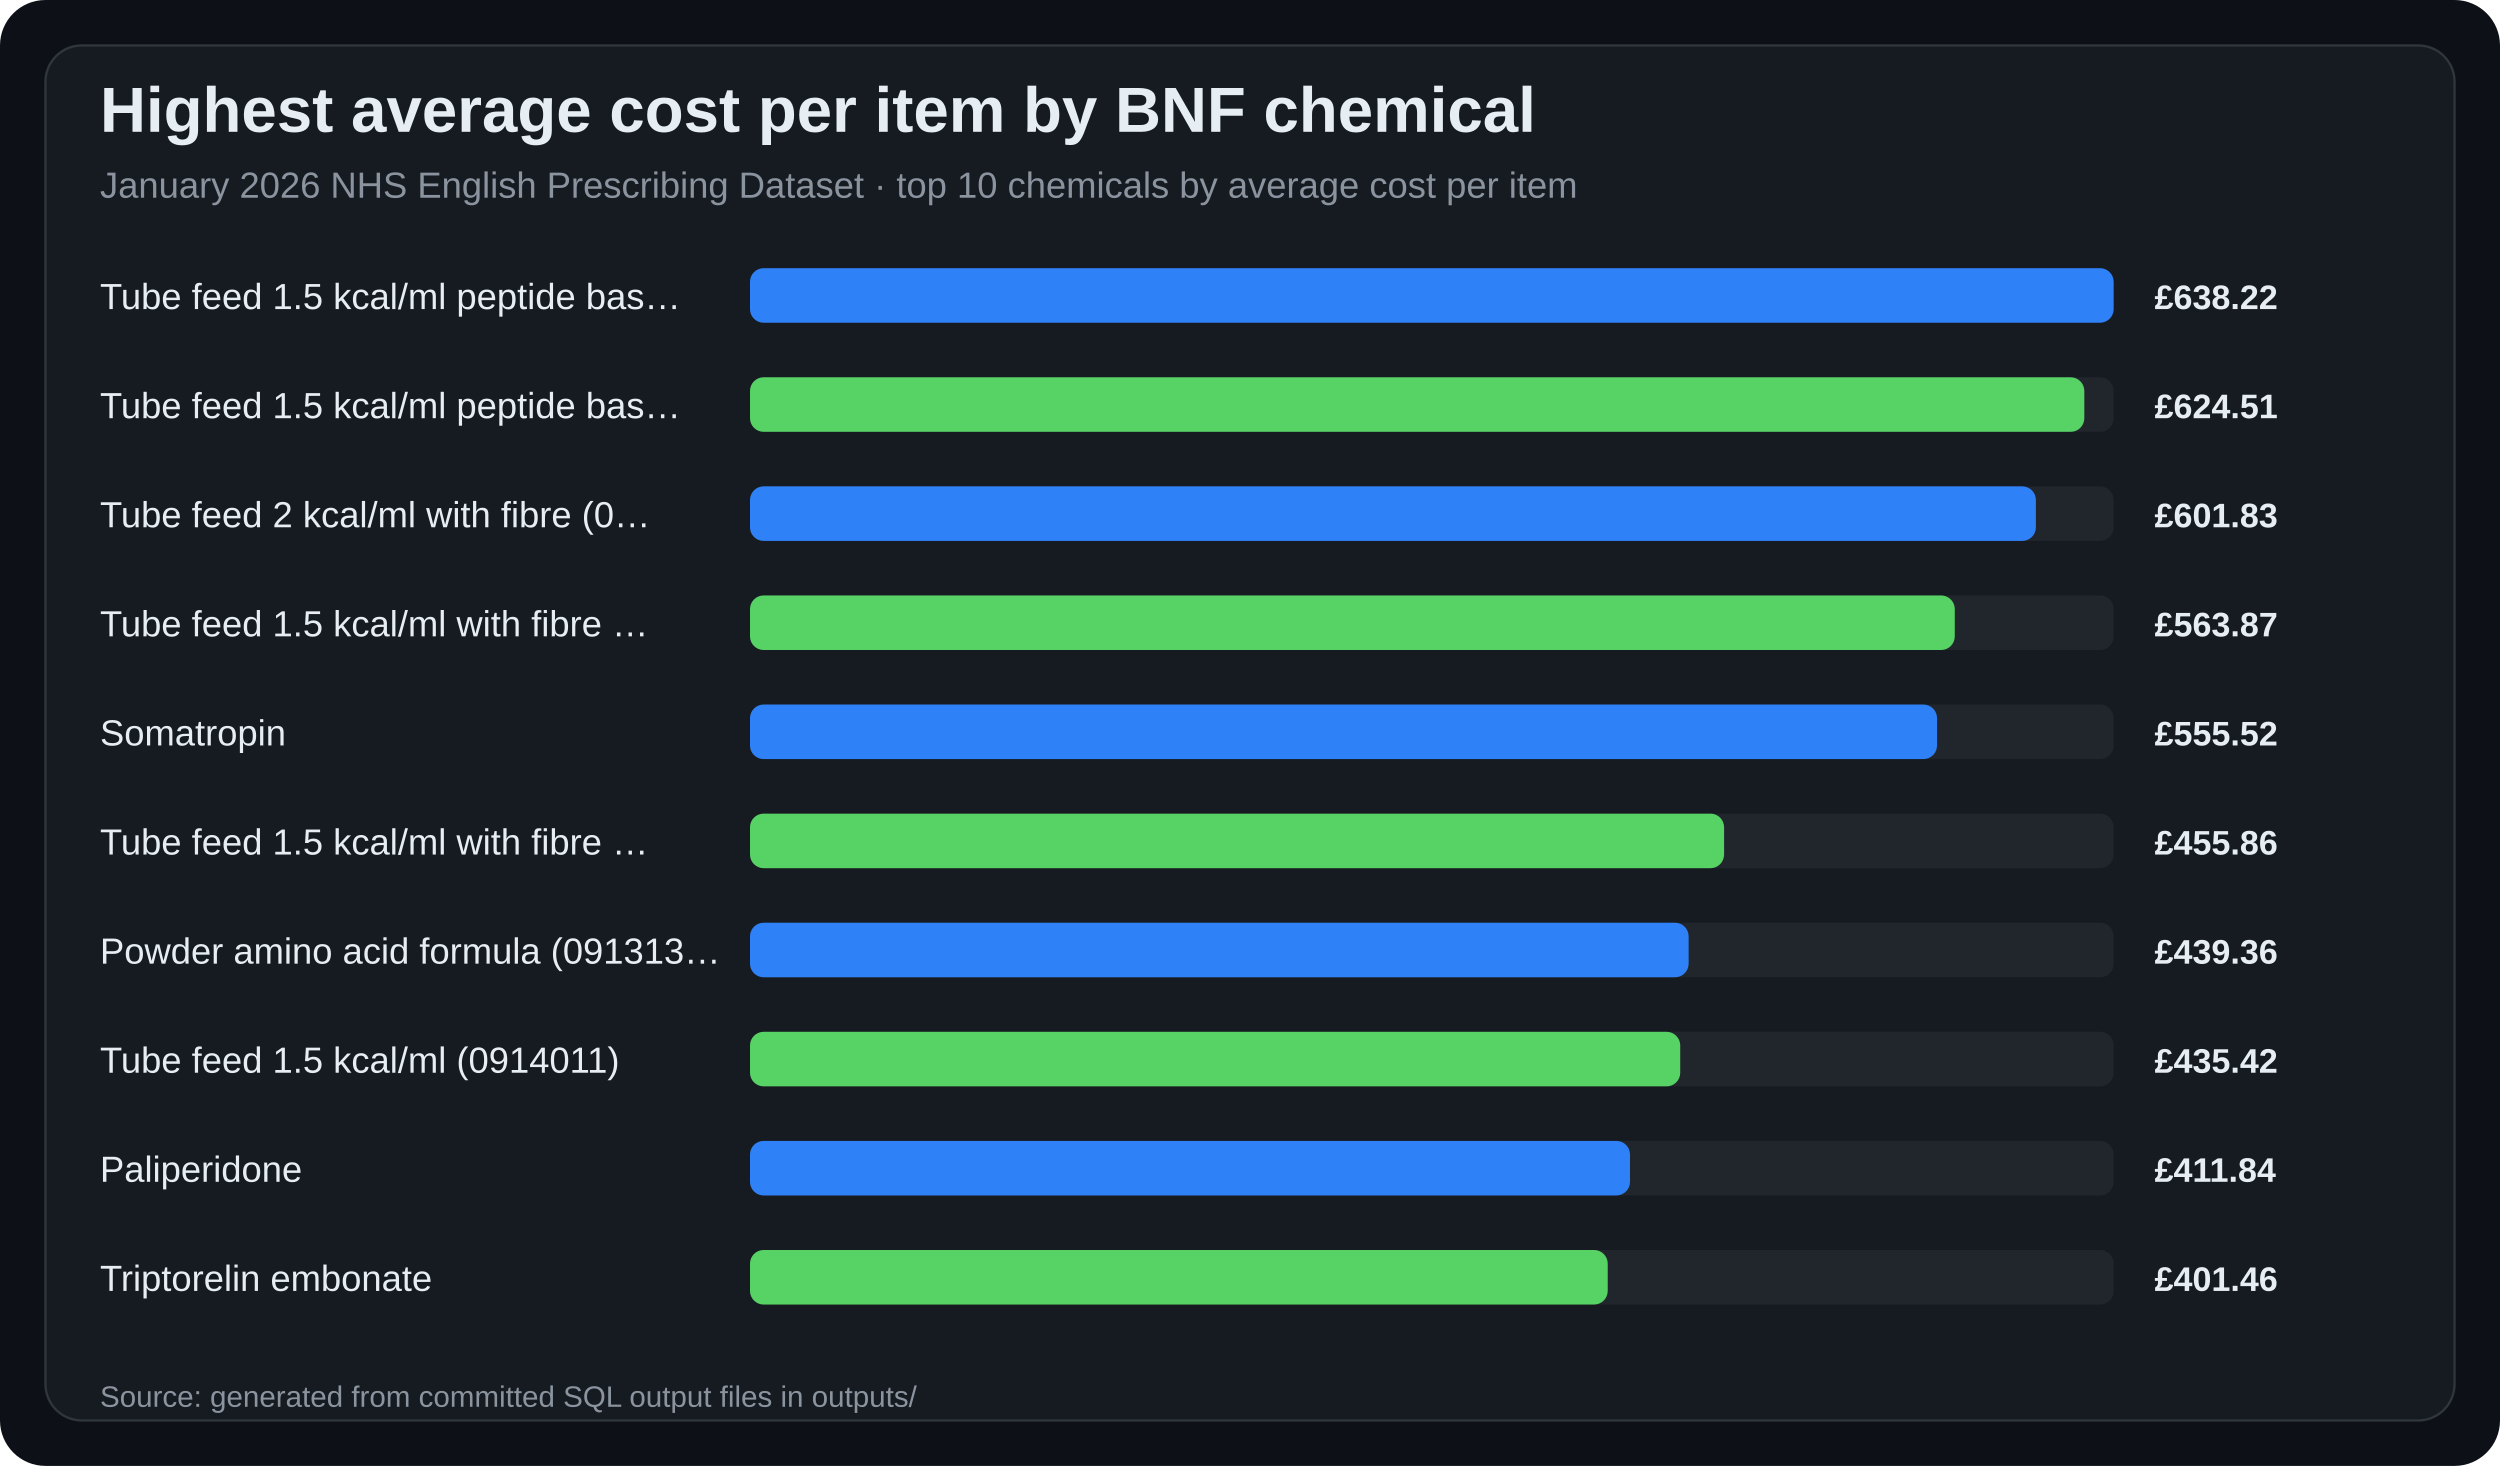
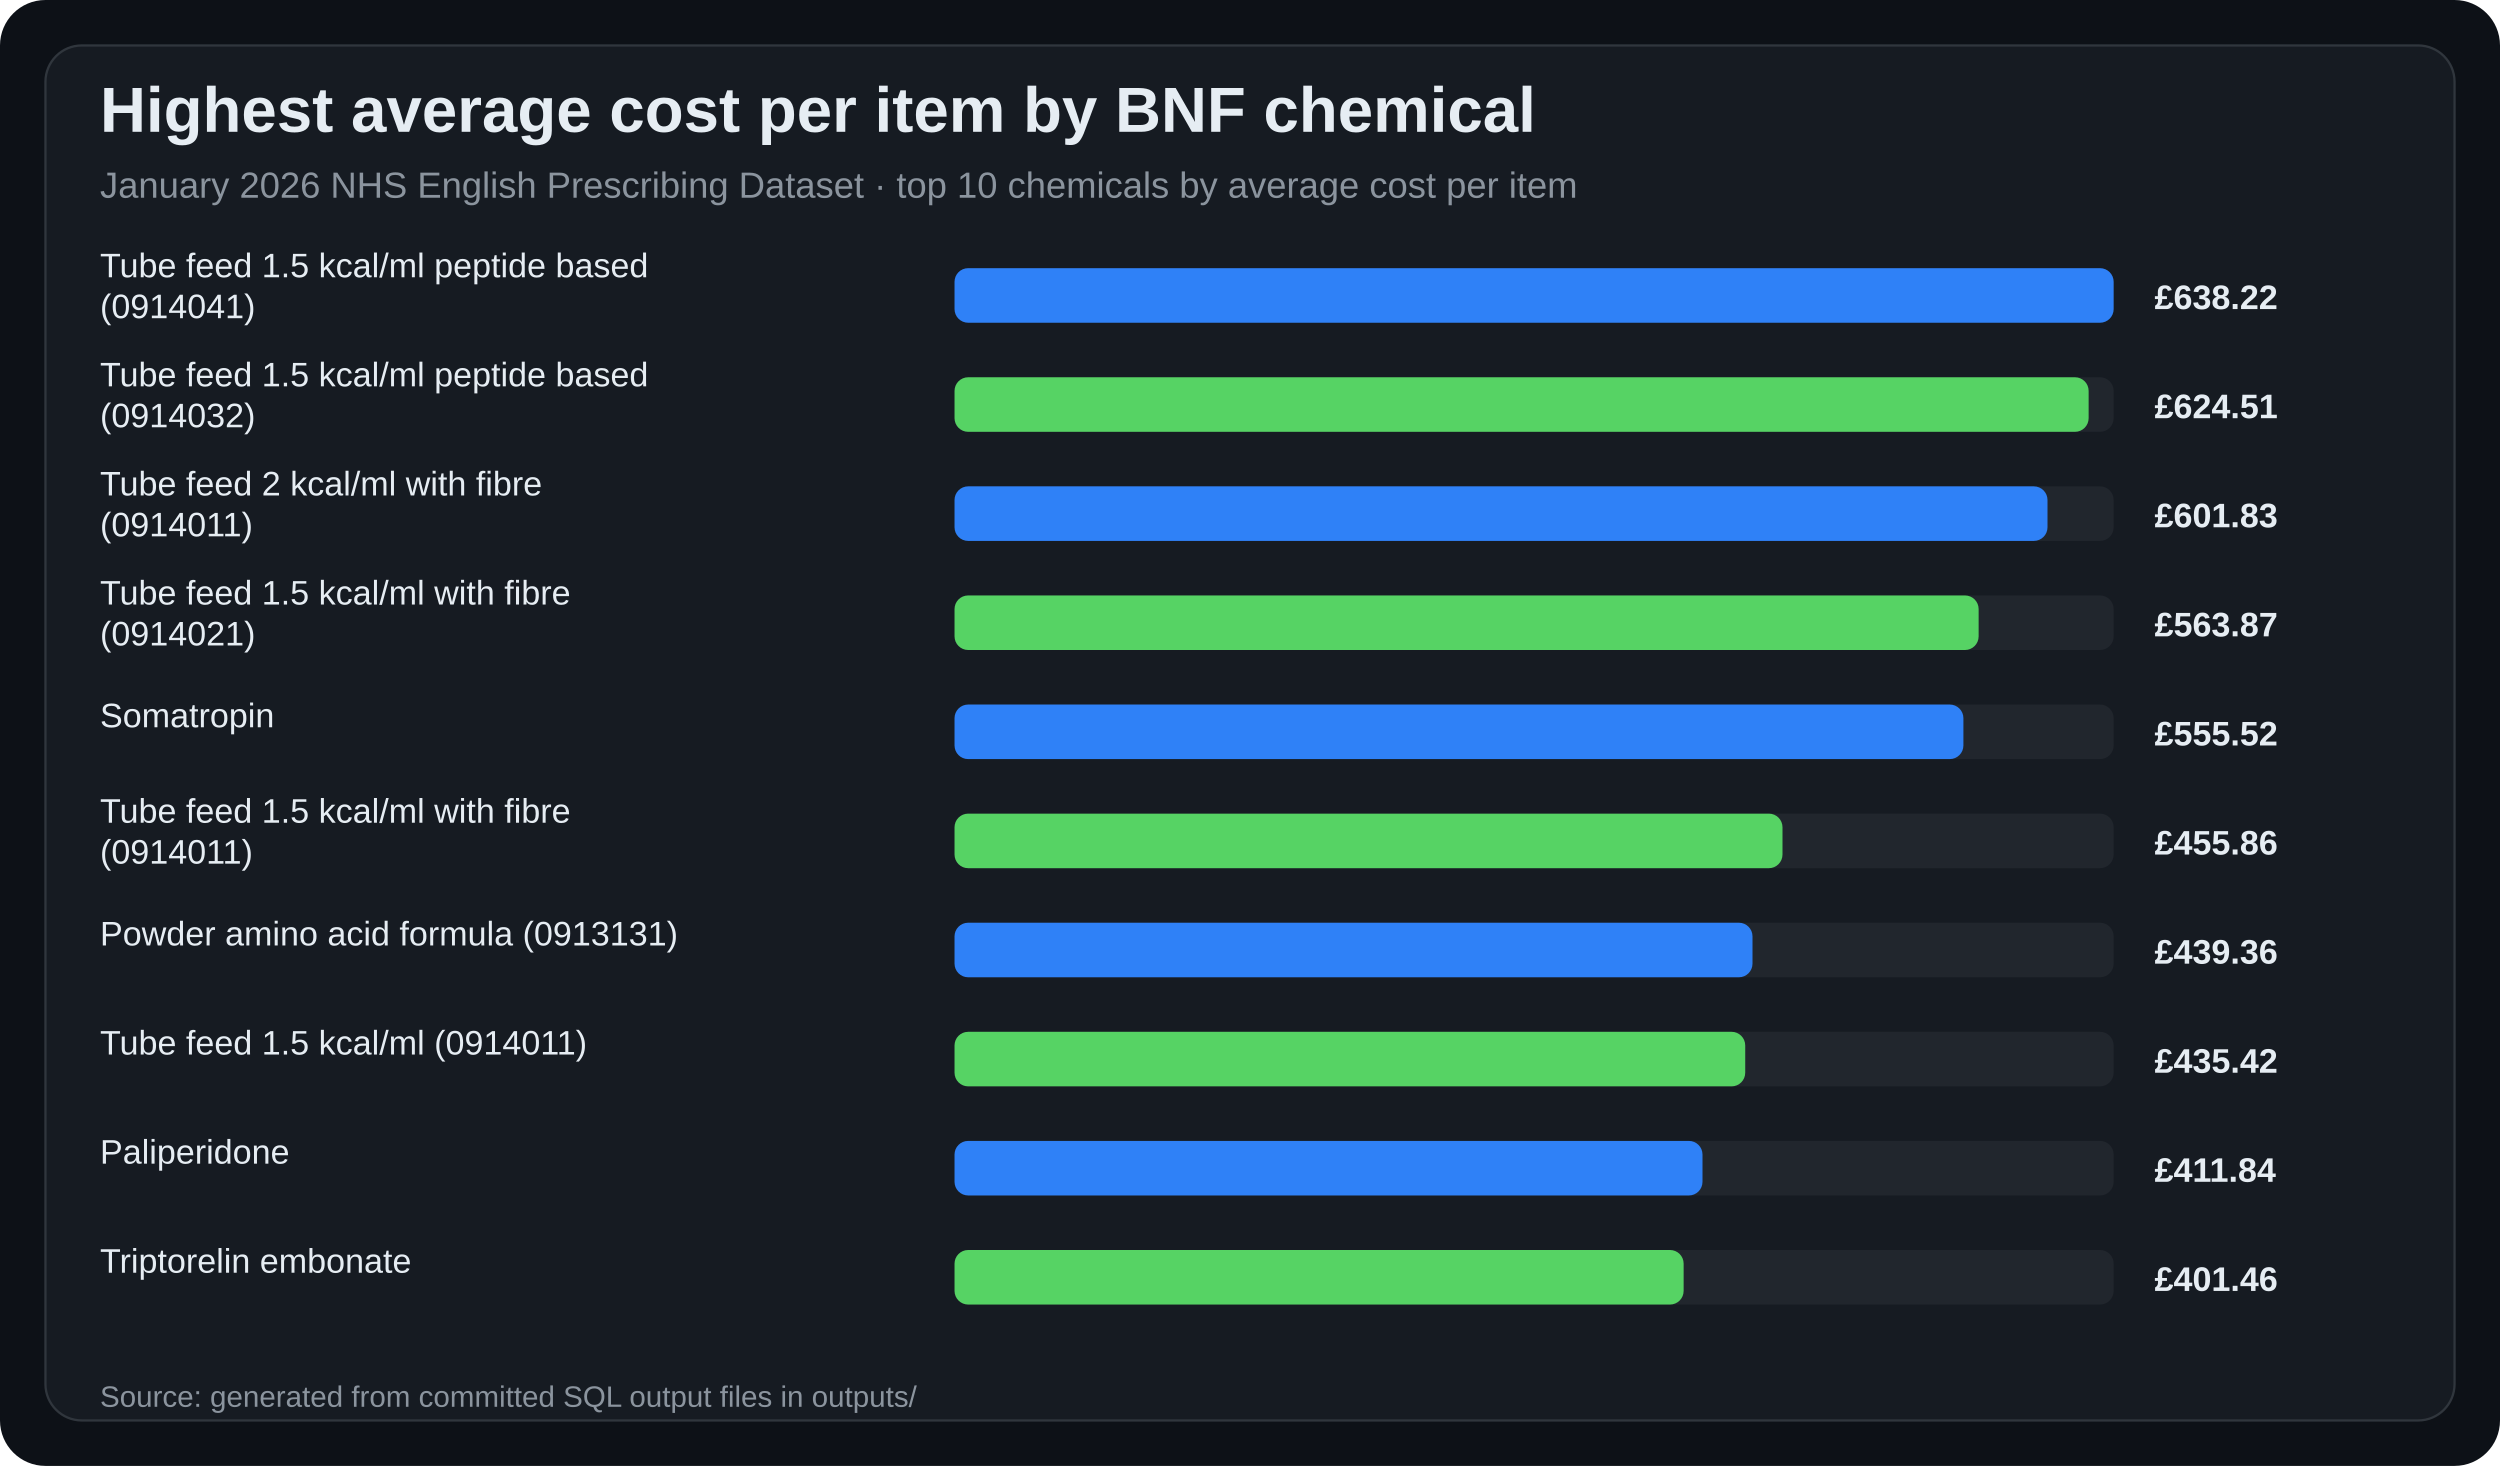
<svg xmlns="http://www.w3.org/2000/svg" width="1100" height="645" viewBox="0 0 1100 645" role="img" aria-label="Highest average cost per item by BNF chemical">
  <rect width="100%" height="100%" rx="20" fill="#0d1117" />
  <rect x="20" y="20" width="1060" height="605" rx="16" fill="#161b22" stroke="#30363d" />
  <text x="44" y="58" fill="#e6edf3" font-family="Arial, Helvetica, sans-serif" font-size="28" font-weight="700">Highest average cost per item by BNF chemical</text>
  <text x="44" y="87" fill="#8b949e" font-family="Arial, Helvetica, sans-serif" font-size="16">January 2026 NHS English Prescribing Dataset · top 10 chemicals by average cost per item</text>
-   <text x="44" y="136" fill="#e6edf3" font-family="Arial, Helvetica, sans-serif" font-size="16">Tube feed 1.5 kcal/ml peptide bas…</text>
-   <rect x="330" y="118" width="600" height="24" rx="6" fill="#21262d" />
-   <rect x="330" y="118" width="600.0" height="24" rx="6" fill="#2f81f7" />
+   <text x="44" y="122" fill="#e6edf3" font-family="Arial, Helvetica, sans-serif" font-size="15">
+     <tspan x="44" dy="0">Tube feed 1.5 kcal/ml peptide based</tspan>
+     <tspan x="44" dy="18">(0914041)</tspan>
+   </text>
+   <rect x="420" y="118" width="510" height="24" rx="6" fill="#21262d" />
+   <rect x="420" y="118" width="510.0" height="24" rx="6" fill="#2f81f7" />
  <text x="948" y="136" fill="#e6edf3" font-family="Arial, Helvetica, sans-serif" font-size="15" font-weight="700">£638.22</text>
-   <text x="44" y="184" fill="#e6edf3" font-family="Arial, Helvetica, sans-serif" font-size="16">Tube feed 1.5 kcal/ml peptide bas…</text>
-   <rect x="330" y="166" width="600" height="24" rx="6" fill="#21262d" />
-   <rect x="330" y="166" width="587.1" height="24" rx="6" fill="#56d364" />
+   <text x="44" y="170" fill="#e6edf3" font-family="Arial, Helvetica, sans-serif" font-size="15">
+     <tspan x="44" dy="0">Tube feed 1.5 kcal/ml peptide based</tspan>
+     <tspan x="44" dy="18">(0914032)</tspan>
+   </text>
+   <rect x="420" y="166" width="510" height="24" rx="6" fill="#21262d" />
+   <rect x="420" y="166" width="499.0" height="24" rx="6" fill="#56d364" />
  <text x="948" y="184" fill="#e6edf3" font-family="Arial, Helvetica, sans-serif" font-size="15" font-weight="700">£624.51</text>
-   <text x="44" y="232" fill="#e6edf3" font-family="Arial, Helvetica, sans-serif" font-size="16">Tube feed 2 kcal/ml with fibre (0…</text>
-   <rect x="330" y="214" width="600" height="24" rx="6" fill="#21262d" />
-   <rect x="330" y="214" width="565.8" height="24" rx="6" fill="#2f81f7" />
+   <text x="44" y="218" fill="#e6edf3" font-family="Arial, Helvetica, sans-serif" font-size="15">
+     <tspan x="44" dy="0">Tube feed 2 kcal/ml with fibre</tspan>
+     <tspan x="44" dy="18">(0914011)</tspan>
+   </text>
+   <rect x="420" y="214" width="510" height="24" rx="6" fill="#21262d" />
+   <rect x="420" y="214" width="480.9" height="24" rx="6" fill="#2f81f7" />
  <text x="948" y="232" fill="#e6edf3" font-family="Arial, Helvetica, sans-serif" font-size="15" font-weight="700">£601.83</text>
-   <text x="44" y="280" fill="#e6edf3" font-family="Arial, Helvetica, sans-serif" font-size="16">Tube feed 1.5 kcal/ml with fibre …</text>
-   <rect x="330" y="262" width="600" height="24" rx="6" fill="#21262d" />
-   <rect x="330" y="262" width="530.1" height="24" rx="6" fill="#56d364" />
+   <text x="44" y="266" fill="#e6edf3" font-family="Arial, Helvetica, sans-serif" font-size="15">
+     <tspan x="44" dy="0">Tube feed 1.5 kcal/ml with fibre</tspan>
+     <tspan x="44" dy="18">(0914021)</tspan>
+   </text>
+   <rect x="420" y="262" width="510" height="24" rx="6" fill="#21262d" />
+   <rect x="420" y="262" width="450.6" height="24" rx="6" fill="#56d364" />
  <text x="948" y="280" fill="#e6edf3" font-family="Arial, Helvetica, sans-serif" font-size="15" font-weight="700">£563.87</text>
-   <text x="44" y="328" fill="#e6edf3" font-family="Arial, Helvetica, sans-serif" font-size="16">Somatropin</text>
-   <rect x="330" y="310" width="600" height="24" rx="6" fill="#21262d" />
-   <rect x="330" y="310" width="522.3" height="24" rx="6" fill="#2f81f7" />
+   <text x="44" y="320" fill="#e6edf3" font-family="Arial, Helvetica, sans-serif" font-size="15">
+     <tspan x="44" dy="0">Somatropin</tspan>
+   </text>
+   <rect x="420" y="310" width="510" height="24" rx="6" fill="#21262d" />
+   <rect x="420" y="310" width="443.9" height="24" rx="6" fill="#2f81f7" />
  <text x="948" y="328" fill="#e6edf3" font-family="Arial, Helvetica, sans-serif" font-size="15" font-weight="700">£555.52</text>
-   <text x="44" y="376" fill="#e6edf3" font-family="Arial, Helvetica, sans-serif" font-size="16">Tube feed 1.5 kcal/ml with fibre …</text>
-   <rect x="330" y="358" width="600" height="24" rx="6" fill="#21262d" />
-   <rect x="330" y="358" width="428.6" height="24" rx="6" fill="#56d364" />
+   <text x="44" y="362" fill="#e6edf3" font-family="Arial, Helvetica, sans-serif" font-size="15">
+     <tspan x="44" dy="0">Tube feed 1.5 kcal/ml with fibre</tspan>
+     <tspan x="44" dy="18">(0914011)</tspan>
+   </text>
+   <rect x="420" y="358" width="510" height="24" rx="6" fill="#21262d" />
+   <rect x="420" y="358" width="364.3" height="24" rx="6" fill="#56d364" />
  <text x="948" y="376" fill="#e6edf3" font-family="Arial, Helvetica, sans-serif" font-size="15" font-weight="700">£455.86</text>
-   <text x="44" y="424" fill="#e6edf3" font-family="Arial, Helvetica, sans-serif" font-size="16">Powder amino acid formula (091313…</text>
-   <rect x="330" y="406" width="600" height="24" rx="6" fill="#21262d" />
-   <rect x="330" y="406" width="413.0" height="24" rx="6" fill="#2f81f7" />
+   <text x="44" y="416" fill="#e6edf3" font-family="Arial, Helvetica, sans-serif" font-size="15">
+     <tspan x="44" dy="0">Powder amino acid formula (0913131)</tspan>
+   </text>
+   <rect x="420" y="406" width="510" height="24" rx="6" fill="#21262d" />
+   <rect x="420" y="406" width="351.1" height="24" rx="6" fill="#2f81f7" />
  <text x="948" y="424" fill="#e6edf3" font-family="Arial, Helvetica, sans-serif" font-size="15" font-weight="700">£439.36</text>
-   <text x="44" y="472" fill="#e6edf3" font-family="Arial, Helvetica, sans-serif" font-size="16">Tube feed 1.5 kcal/ml (0914011)</text>
-   <rect x="330" y="454" width="600" height="24" rx="6" fill="#21262d" />
-   <rect x="330" y="454" width="409.3" height="24" rx="6" fill="#56d364" />
+   <text x="44" y="464" fill="#e6edf3" font-family="Arial, Helvetica, sans-serif" font-size="15">
+     <tspan x="44" dy="0">Tube feed 1.5 kcal/ml (0914011)</tspan>
+   </text>
+   <rect x="420" y="454" width="510" height="24" rx="6" fill="#21262d" />
+   <rect x="420" y="454" width="347.9" height="24" rx="6" fill="#56d364" />
  <text x="948" y="472" fill="#e6edf3" font-family="Arial, Helvetica, sans-serif" font-size="15" font-weight="700">£435.42</text>
-   <text x="44" y="520" fill="#e6edf3" font-family="Arial, Helvetica, sans-serif" font-size="16">Paliperidone</text>
-   <rect x="330" y="502" width="600" height="24" rx="6" fill="#21262d" />
-   <rect x="330" y="502" width="387.2" height="24" rx="6" fill="#2f81f7" />
+   <text x="44" y="512" fill="#e6edf3" font-family="Arial, Helvetica, sans-serif" font-size="15">
+     <tspan x="44" dy="0">Paliperidone</tspan>
+   </text>
+   <rect x="420" y="502" width="510" height="24" rx="6" fill="#21262d" />
+   <rect x="420" y="502" width="329.1" height="24" rx="6" fill="#2f81f7" />
  <text x="948" y="520" fill="#e6edf3" font-family="Arial, Helvetica, sans-serif" font-size="15" font-weight="700">£411.84</text>
-   <text x="44" y="568" fill="#e6edf3" font-family="Arial, Helvetica, sans-serif" font-size="16">Triptorelin embonate</text>
-   <rect x="330" y="550" width="600" height="24" rx="6" fill="#21262d" />
-   <rect x="330" y="550" width="377.4" height="24" rx="6" fill="#56d364" />
+   <text x="44" y="560" fill="#e6edf3" font-family="Arial, Helvetica, sans-serif" font-size="15">
+     <tspan x="44" dy="0">Triptorelin embonate</tspan>
+   </text>
+   <rect x="420" y="550" width="510" height="24" rx="6" fill="#21262d" />
+   <rect x="420" y="550" width="320.8" height="24" rx="6" fill="#56d364" />
  <text x="948" y="568" fill="#e6edf3" font-family="Arial, Helvetica, sans-serif" font-size="15" font-weight="700">£401.46</text>
  <text x="44" y="619" fill="#8b949e" font-family="Arial, Helvetica, sans-serif" font-size="13">Source: generated from committed SQL output files in outputs/</text>
</svg>
